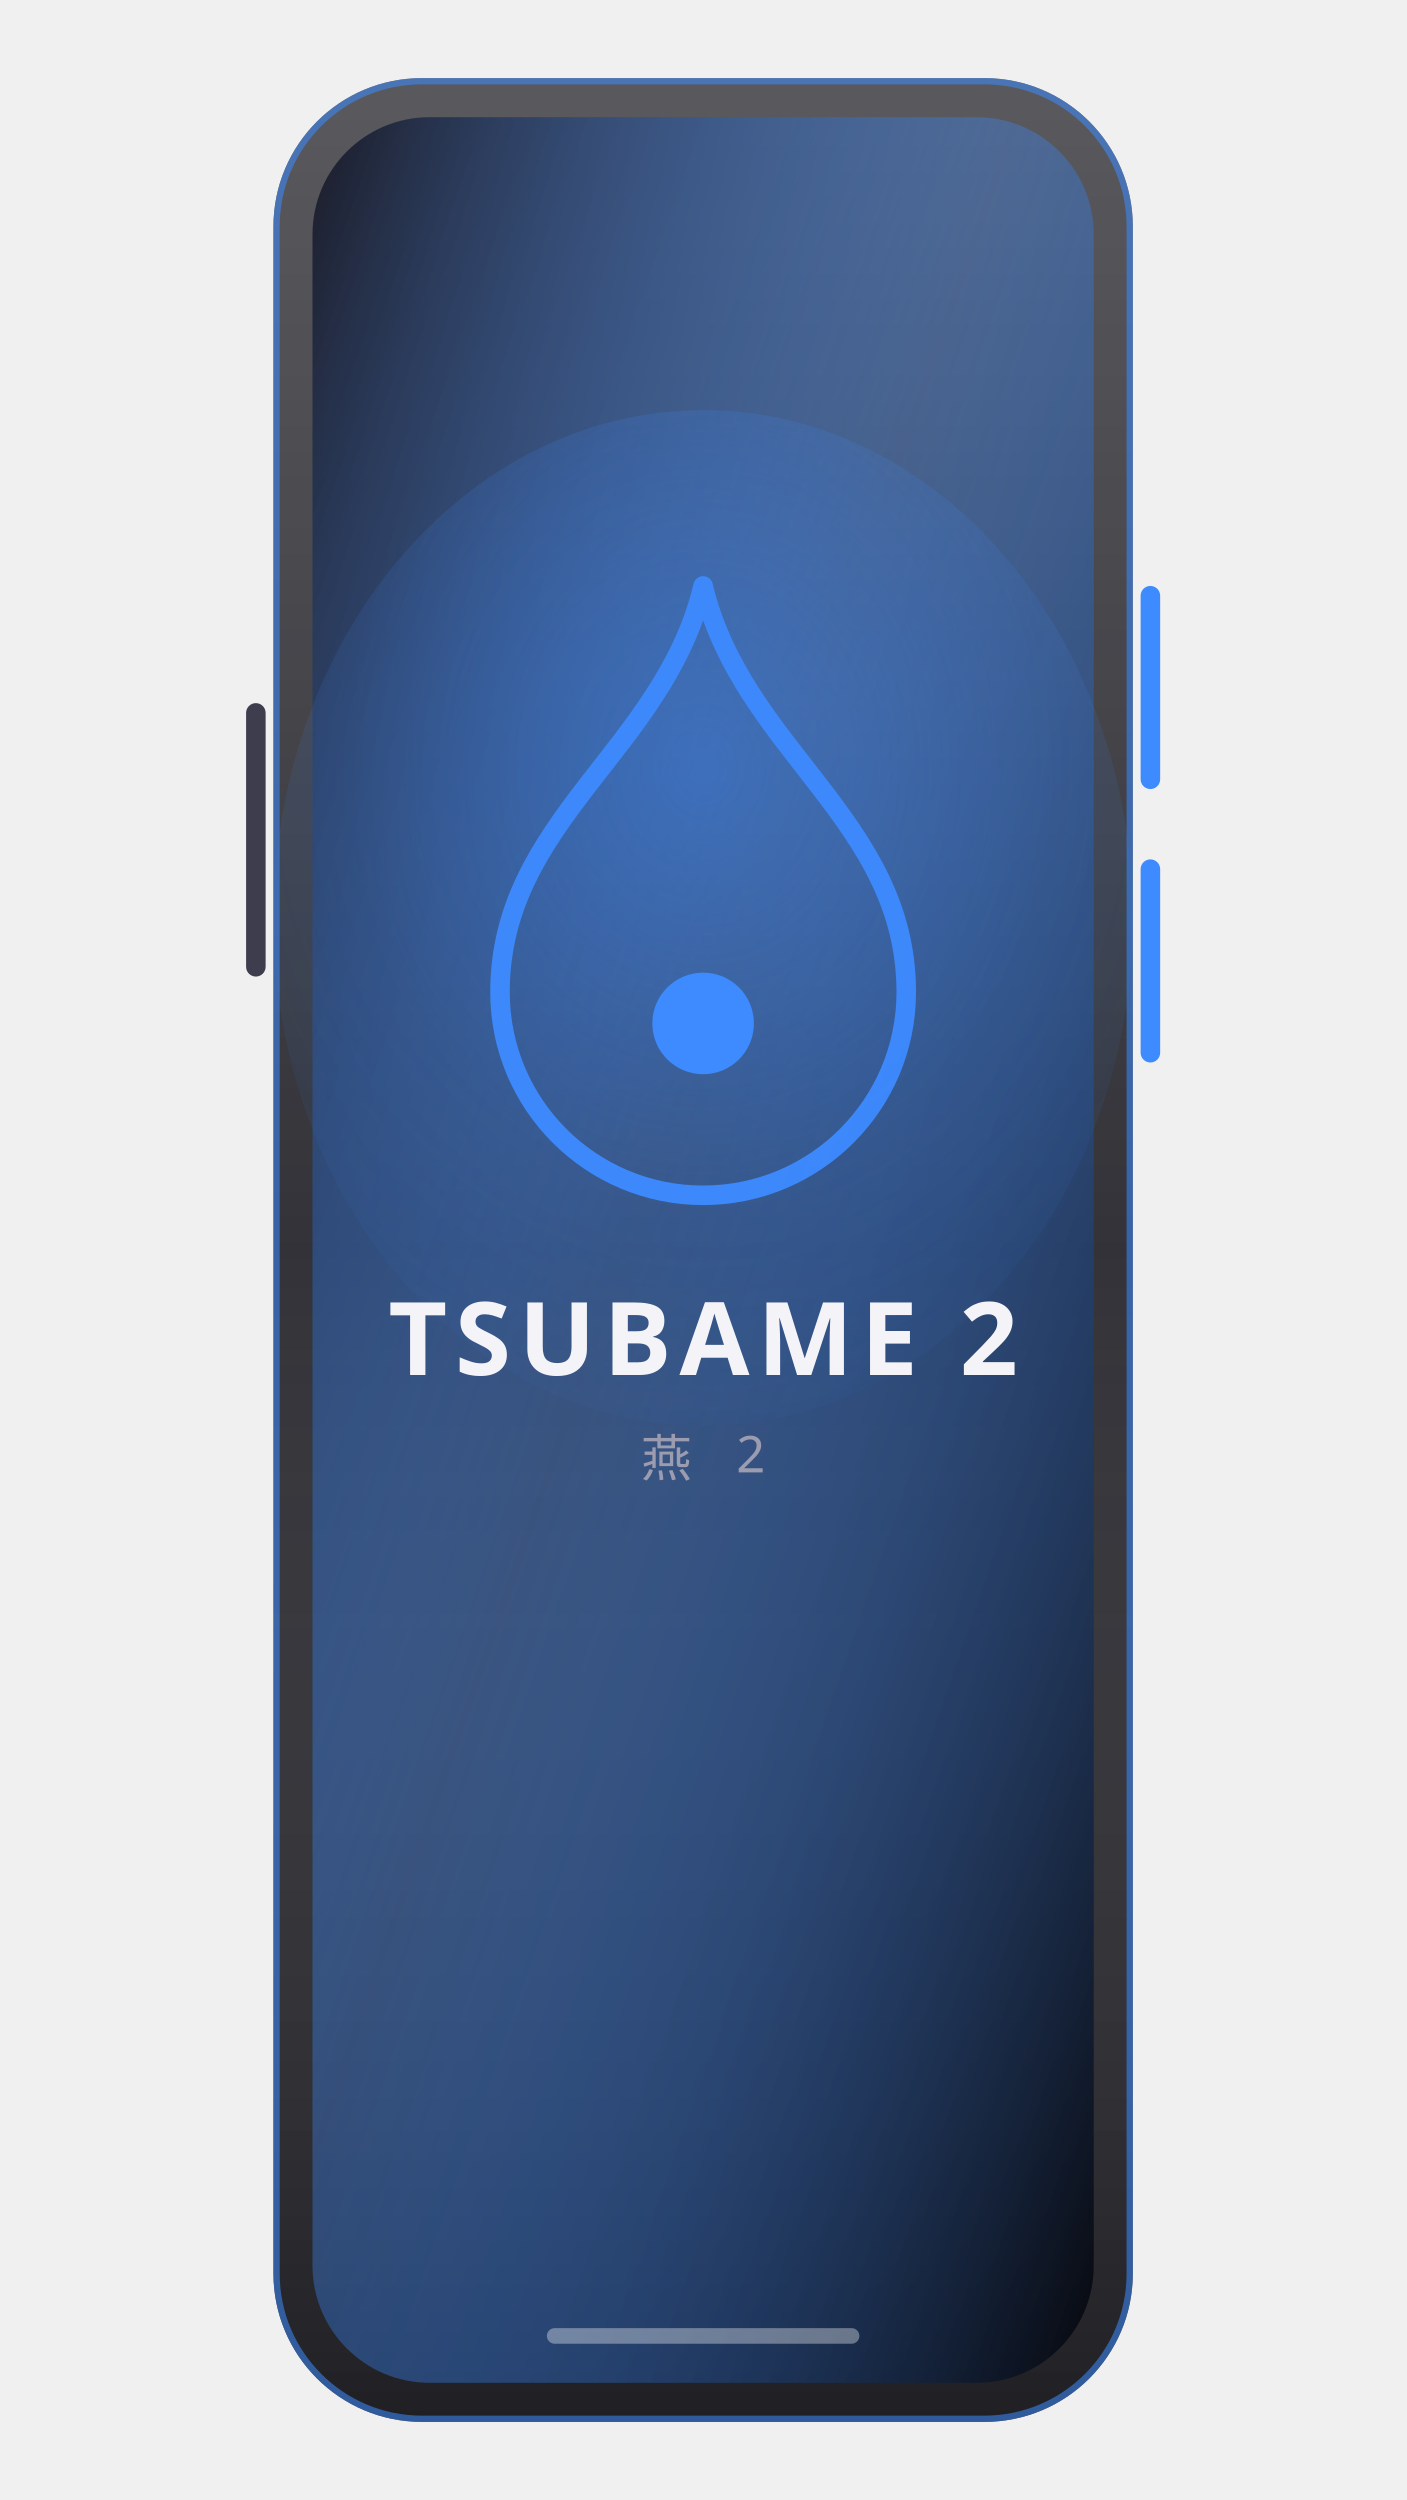
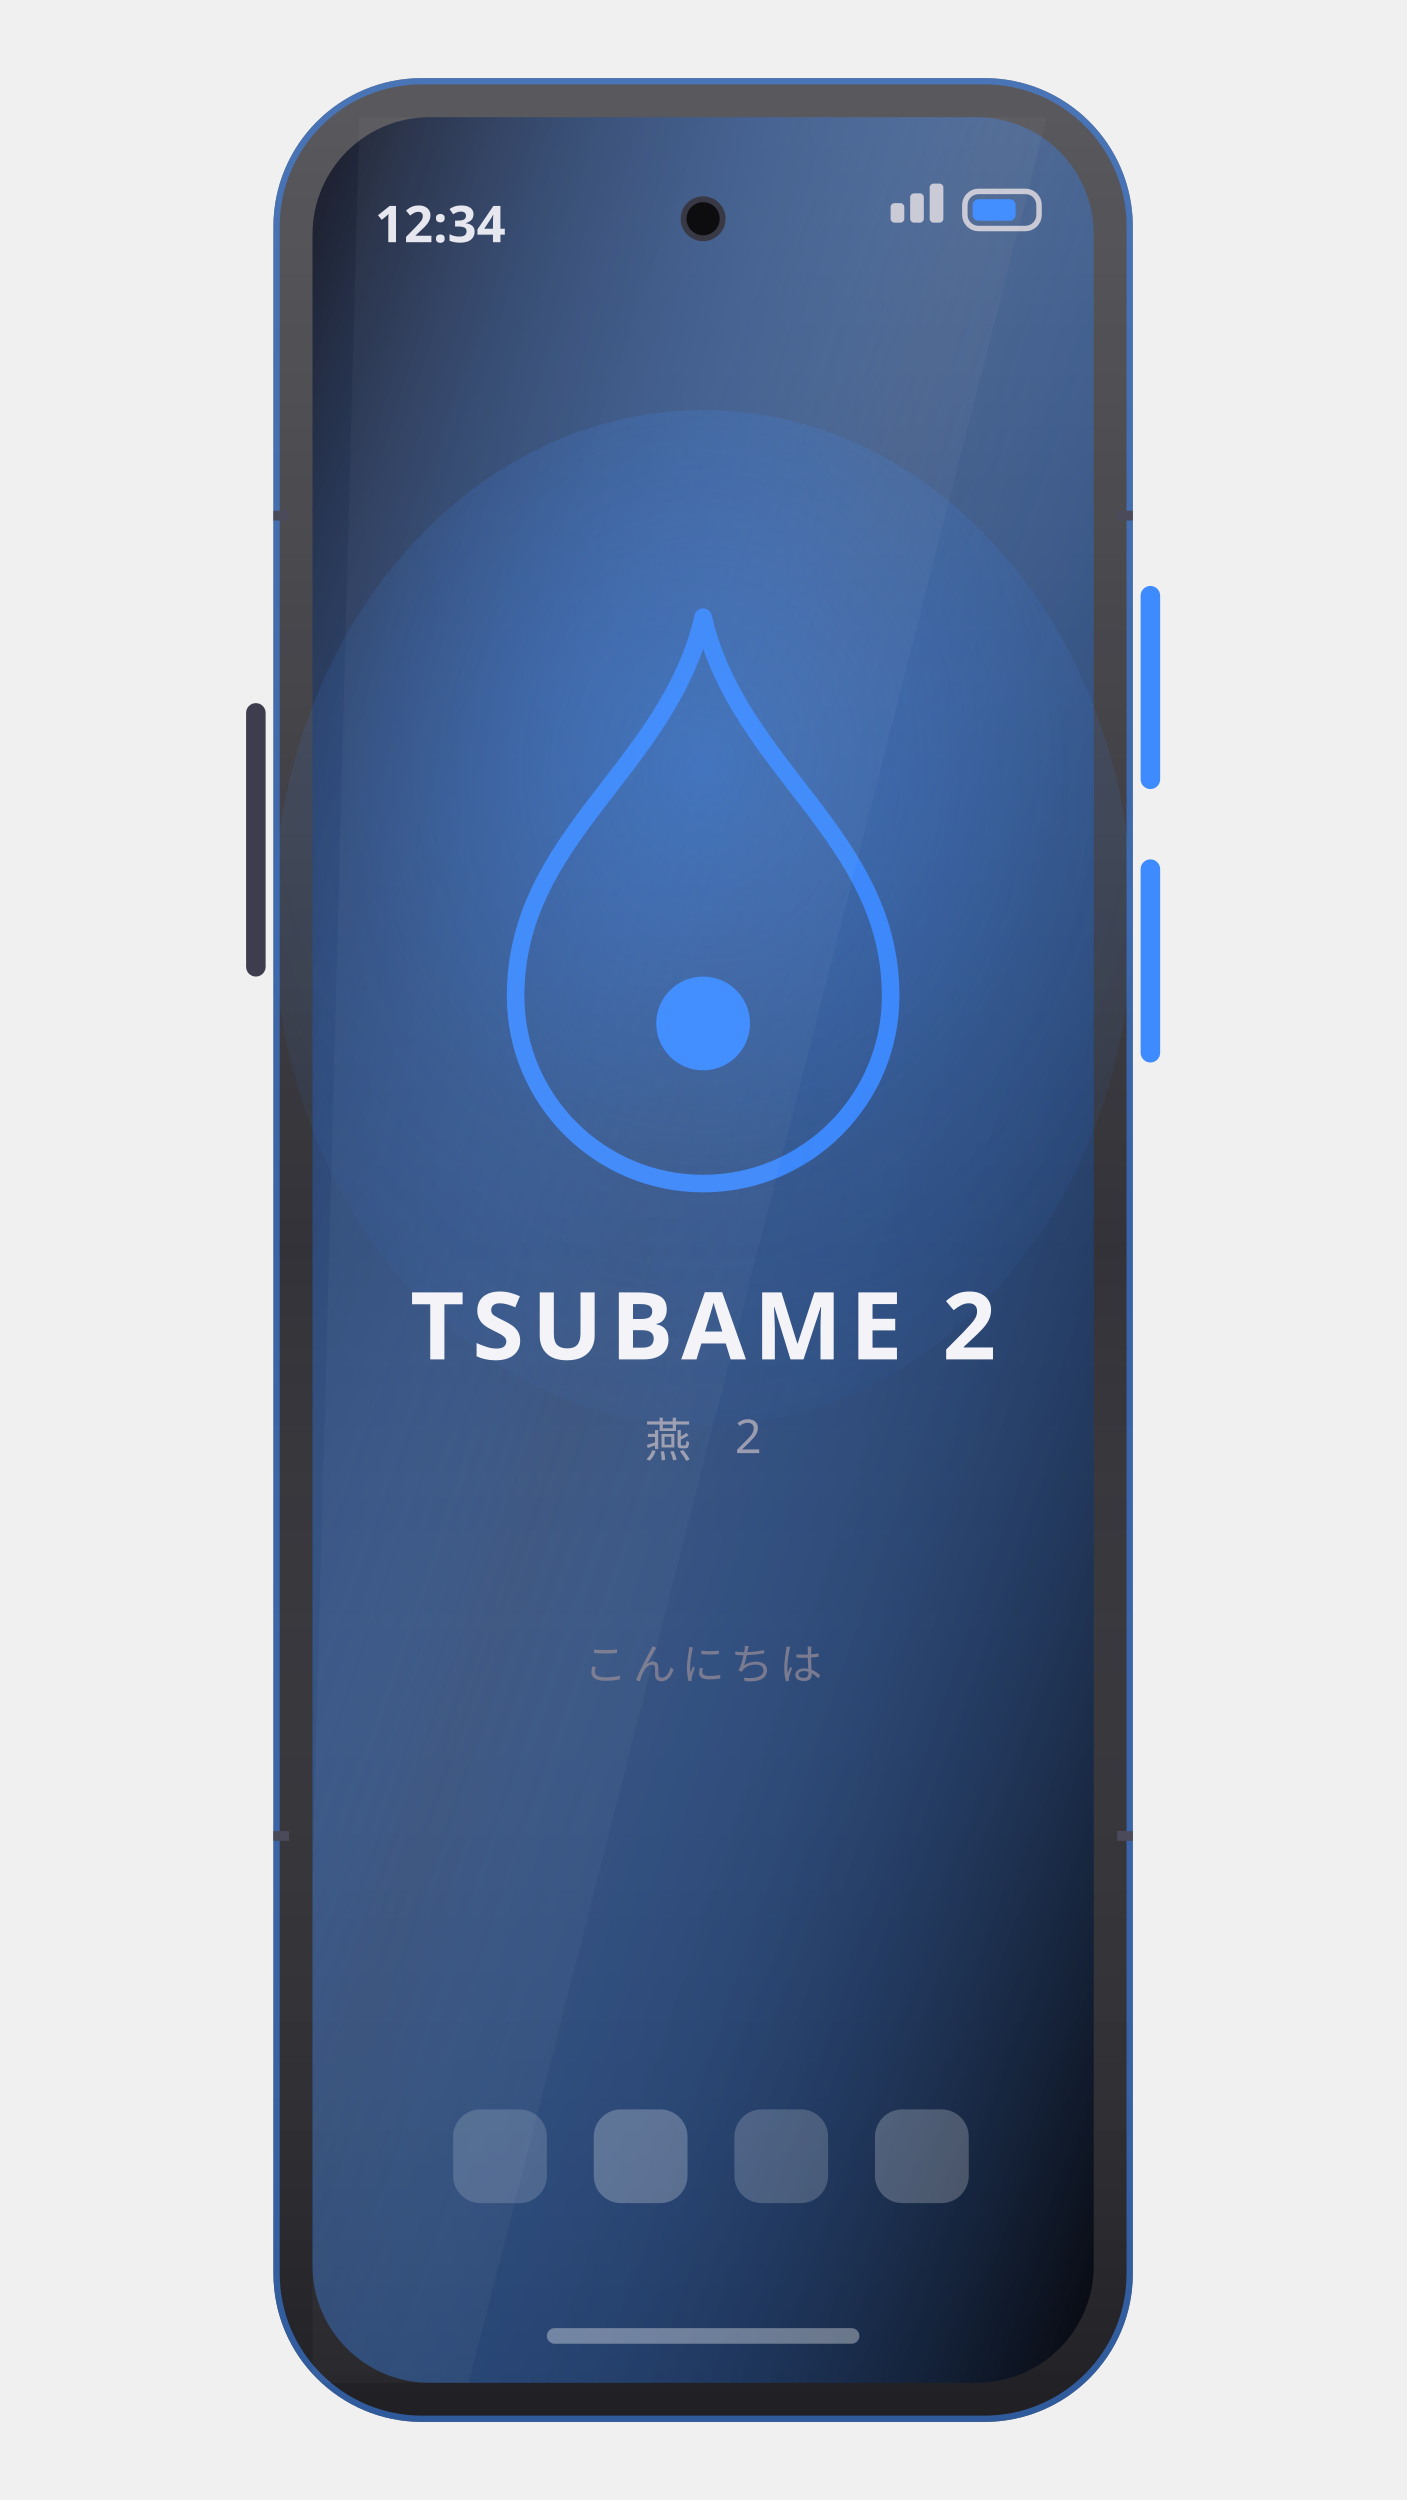
<svg xmlns="http://www.w3.org/2000/svg" viewBox="0 0 360 640" role="img" aria-label="TSUBAME 2">
  <defs>
    <linearGradient id="scrtsubame21" x1="0" y1="0" x2="1" y2="1">
      <stop offset="0" stop-color="#1b1b26" />
      <stop offset="0.45" stop-color="#3d8bff" stop-opacity="0.34" />
      <stop offset="1" stop-color="#07070b" />
    </linearGradient>
    <radialGradient id="flaretsubame21" cx="0.5" cy="0.35" r="0.75">
      <stop offset="0" stop-color="#3d8bff" stop-opacity="0.42" />
      <stop offset="0.55" stop-color="#3d8bff" stop-opacity="0.12" />
      <stop offset="1" stop-color="#3d8bff" stop-opacity="0" />
    </radialGradient>
    <linearGradient id="metaltsubame21" x1="0" y1="0" x2="0" y2="1">
      <stop offset="0" stop-color="#ffffff" stop-opacity="0.22" />
      <stop offset="0.5" stop-color="#ffffff" stop-opacity="0.04" />
      <stop offset="1" stop-color="#000000" stop-opacity="0.25" />
    </linearGradient>
  </defs>
  <rect x="70" y="20" width="220" height="600" rx="38" fill="#2a2a30" />
  <rect x="70" y="20" width="220" height="600" rx="38" fill="url(#metaltsubame21)" />
  <rect x="70.8" y="20.8" width="218.4" height="598.4" rx="37.2" fill="none" stroke="#3d8bff" stroke-opacity="0.55" stroke-width="1.6" />
+   <path d="M70 132 h4 M70 470 h4 M286 132 h4 M286 470 h4" stroke="#4a4a5a" stroke-width="2.5" />
  <rect x="80" y="30" width="200" height="580" rx="30" fill="url(#scrtsubame21)" />
  <ellipse cx="180" cy="235" rx="110" ry="130" fill="url(#flaretsubame21)" />
-   <path d="M180 150 c-10 42 -52 60 -52 104 a52 52 0 0 0 104 0 c0 -44 -42 -62 -52 -104z" fill="none" stroke="#3d8bff" stroke-width="5" stroke-linejoin="round" opacity="0.95" />
-   <circle cx="180" cy="262" r="13" fill="#3d8bff" />
-   <text x="180" y="352" font-family="'Noto Sans JP',sans-serif" font-size="26" font-weight="800" fill="#f4f4f8" text-anchor="middle" letter-spacing="2">TSUBAME 2</text>
-   <text x="180" y="378" font-family="'Noto Sans JP',sans-serif" font-size="13" fill="#9c9cb0" text-anchor="middle" letter-spacing="4">燕 2</text>
+   <circle cx="180" cy="56" r="5" fill="#050508" stroke="#33333f" stroke-width="1.5" />
+   <text x="96" y="62" font-family="'Noto Sans JP',sans-serif" font-size="13" font-weight="700" fill="#e6e6ee">12:34</text>
+   <rect x="228" y="52" width="3.5" height="5" rx="1" fill="#c9c9d6" />
+   <rect x="233" y="49.5" width="3.5" height="7.5" rx="1" fill="#c9c9d6" />
+   <rect x="238" y="47" width="3.5" height="10" rx="1" fill="#c9c9d6" />
+   <rect x="247" y="49" width="19" height="9.5" rx="3.5" fill="none" stroke="#c9c9d6" stroke-width="1.4" />
+   <rect x="249" y="51" width="11" height="5.5" rx="1.5" fill="#3d8bff" />
+   <path d="M180 158 c-9 39 -48 56 -48 97 a48 48 0 0 0 96 0 c0 -41 -39 -58 -48 -97z" fill="none" stroke="#3d8bff" stroke-width="4.5" stroke-linejoin="round" opacity="0.95" />
+   <circle cx="180" cy="262" r="12" fill="#3d8bff" />
+   <text x="180" y="348" font-family="'Noto Sans JP',sans-serif" font-size="24" font-weight="800" fill="#f4f4f8" text-anchor="middle" letter-spacing="2">TSUBAME 2</text>
+   <text x="180" y="373" font-family="'Noto Sans JP',sans-serif" font-size="12" fill="#9c9cb0" text-anchor="middle" letter-spacing="4">燕 2</text>
+   <text x="180" y="430" font-family="'Noto Sans JP',sans-serif" font-size="11" fill="#7a7a90" text-anchor="middle" letter-spacing="1.5">こんにちは</text>
+   <rect x="116" y="540" width="24" height="24" rx="7" fill="#ffffff" opacity="0.16" />
+   <rect x="152" y="540" width="24" height="24" rx="7" fill="#ffffff" opacity="0.24" />
+   <rect x="188" y="540" width="24" height="24" rx="7" fill="#ffffff" opacity="0.18" />
+   <rect x="224" y="540" width="24" height="24" rx="7" fill="#ffffff" opacity="0.22" />
  <rect x="140" y="596" width="80" height="4" rx="2" fill="#ffffff" opacity="0.35" />
+   <path d="M92 30 L268 30 L120 610 L80 610 L80 480 Z" fill="#ffffff" opacity="0.035" />
  <rect x="292" y="150" width="5" height="52" rx="2.5" fill="#3d8bff" />
  <rect x="292" y="220" width="5" height="52" rx="2.5" fill="#3d8bff" />
  <rect x="63" y="180" width="5" height="70" rx="2.5" fill="#3d3d4e" />
</svg>
